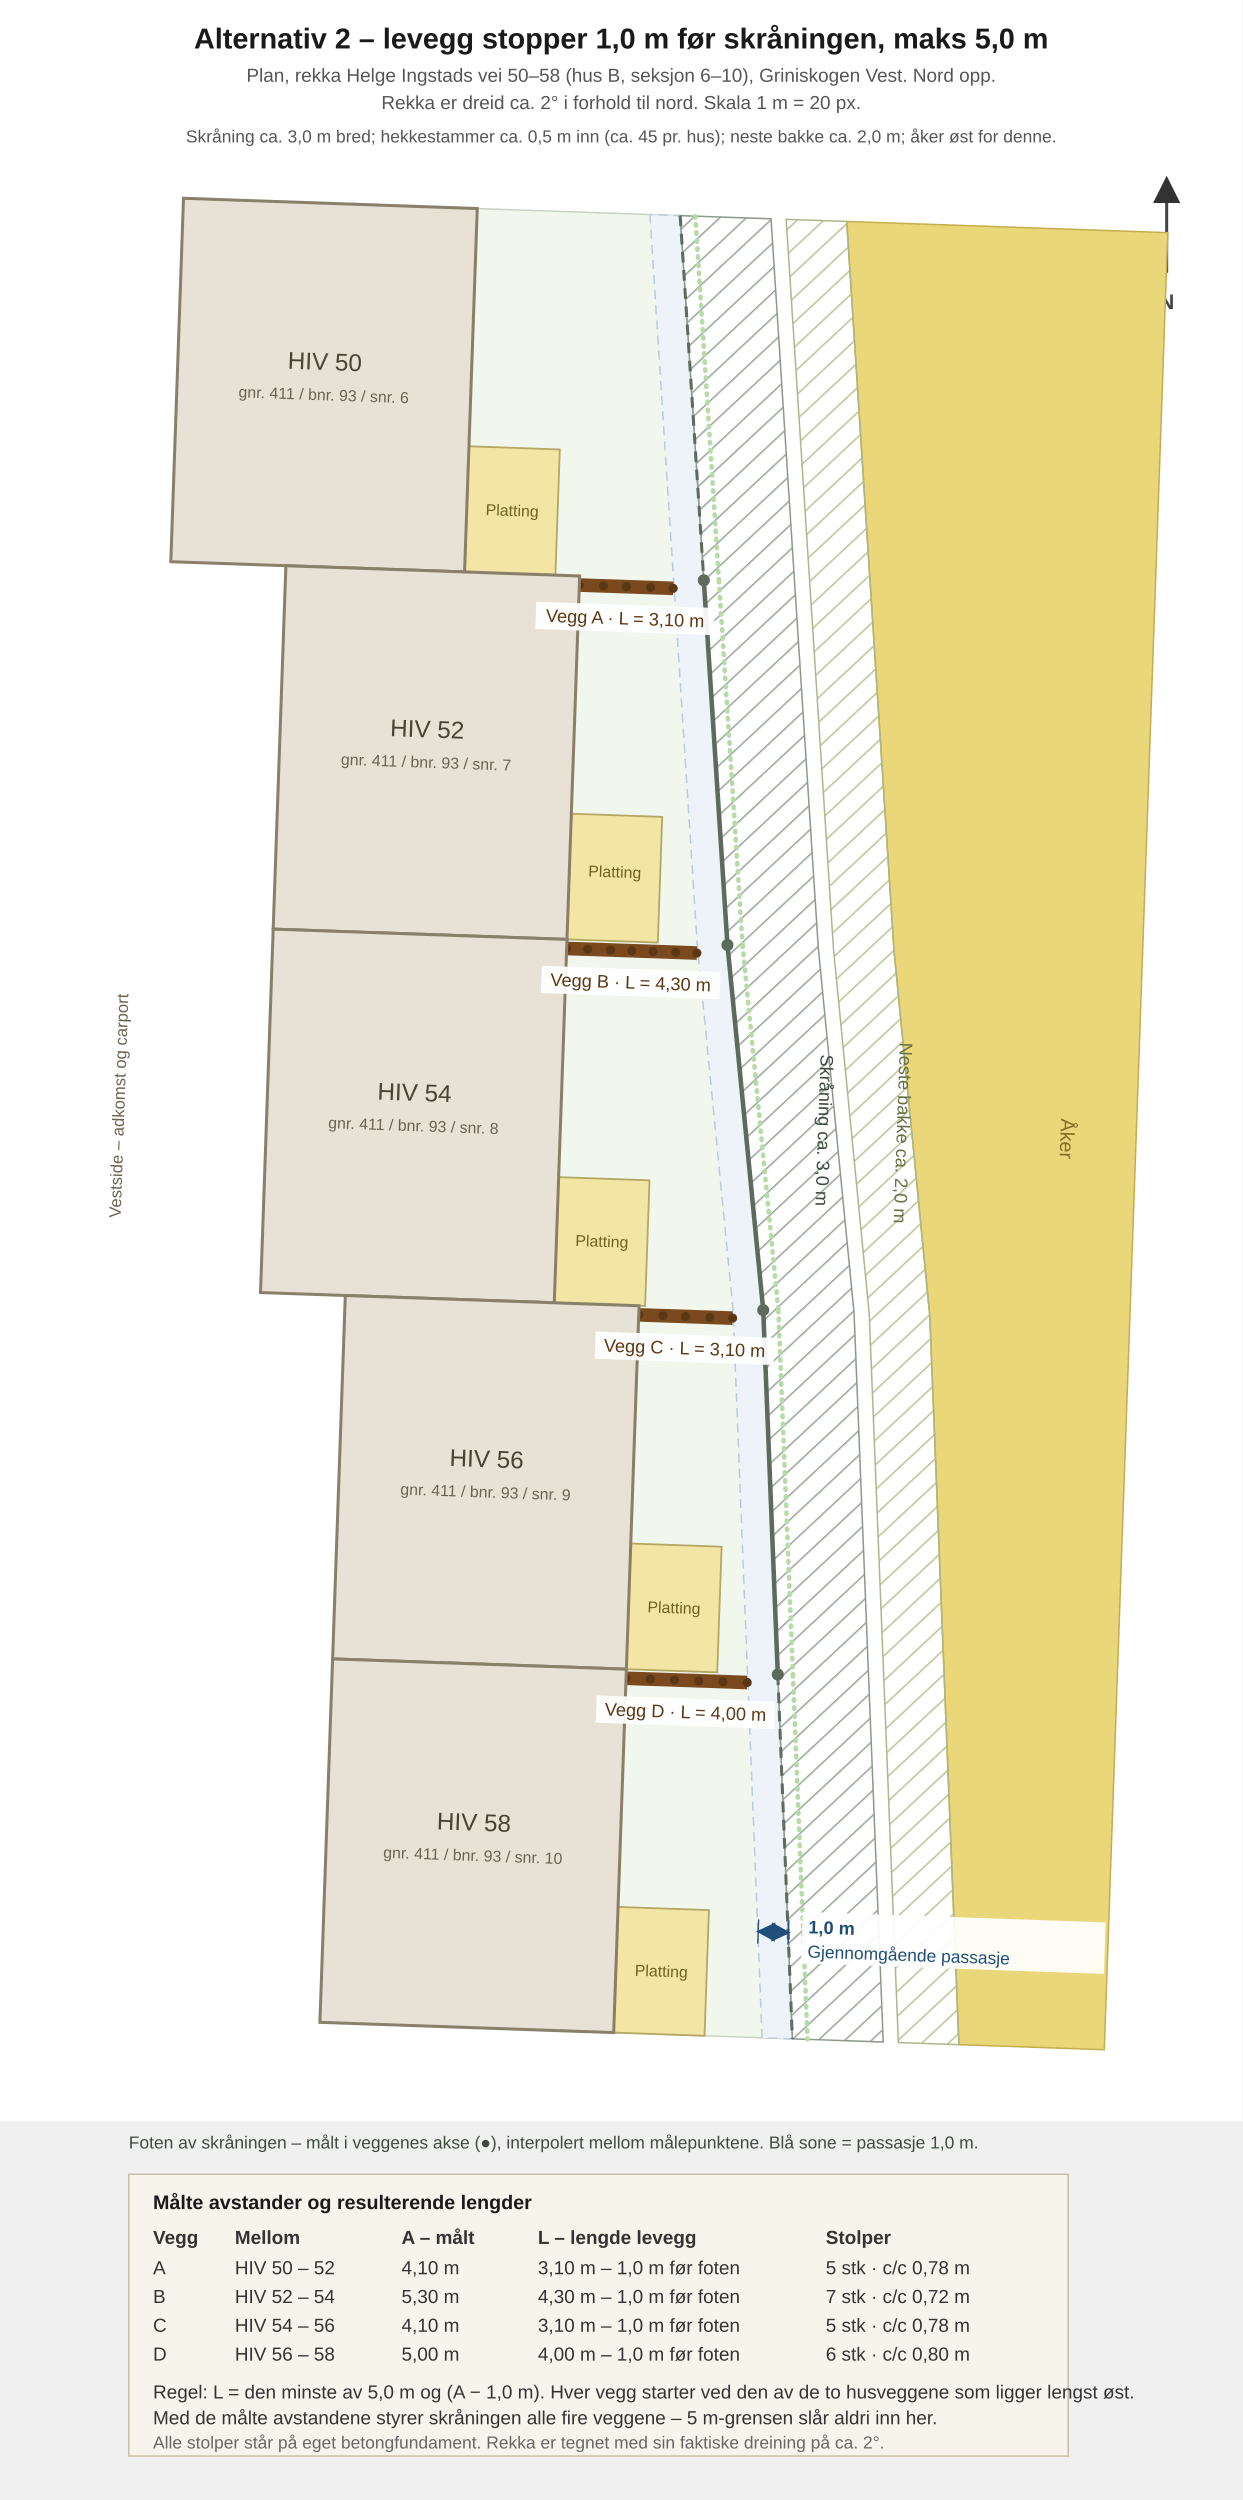
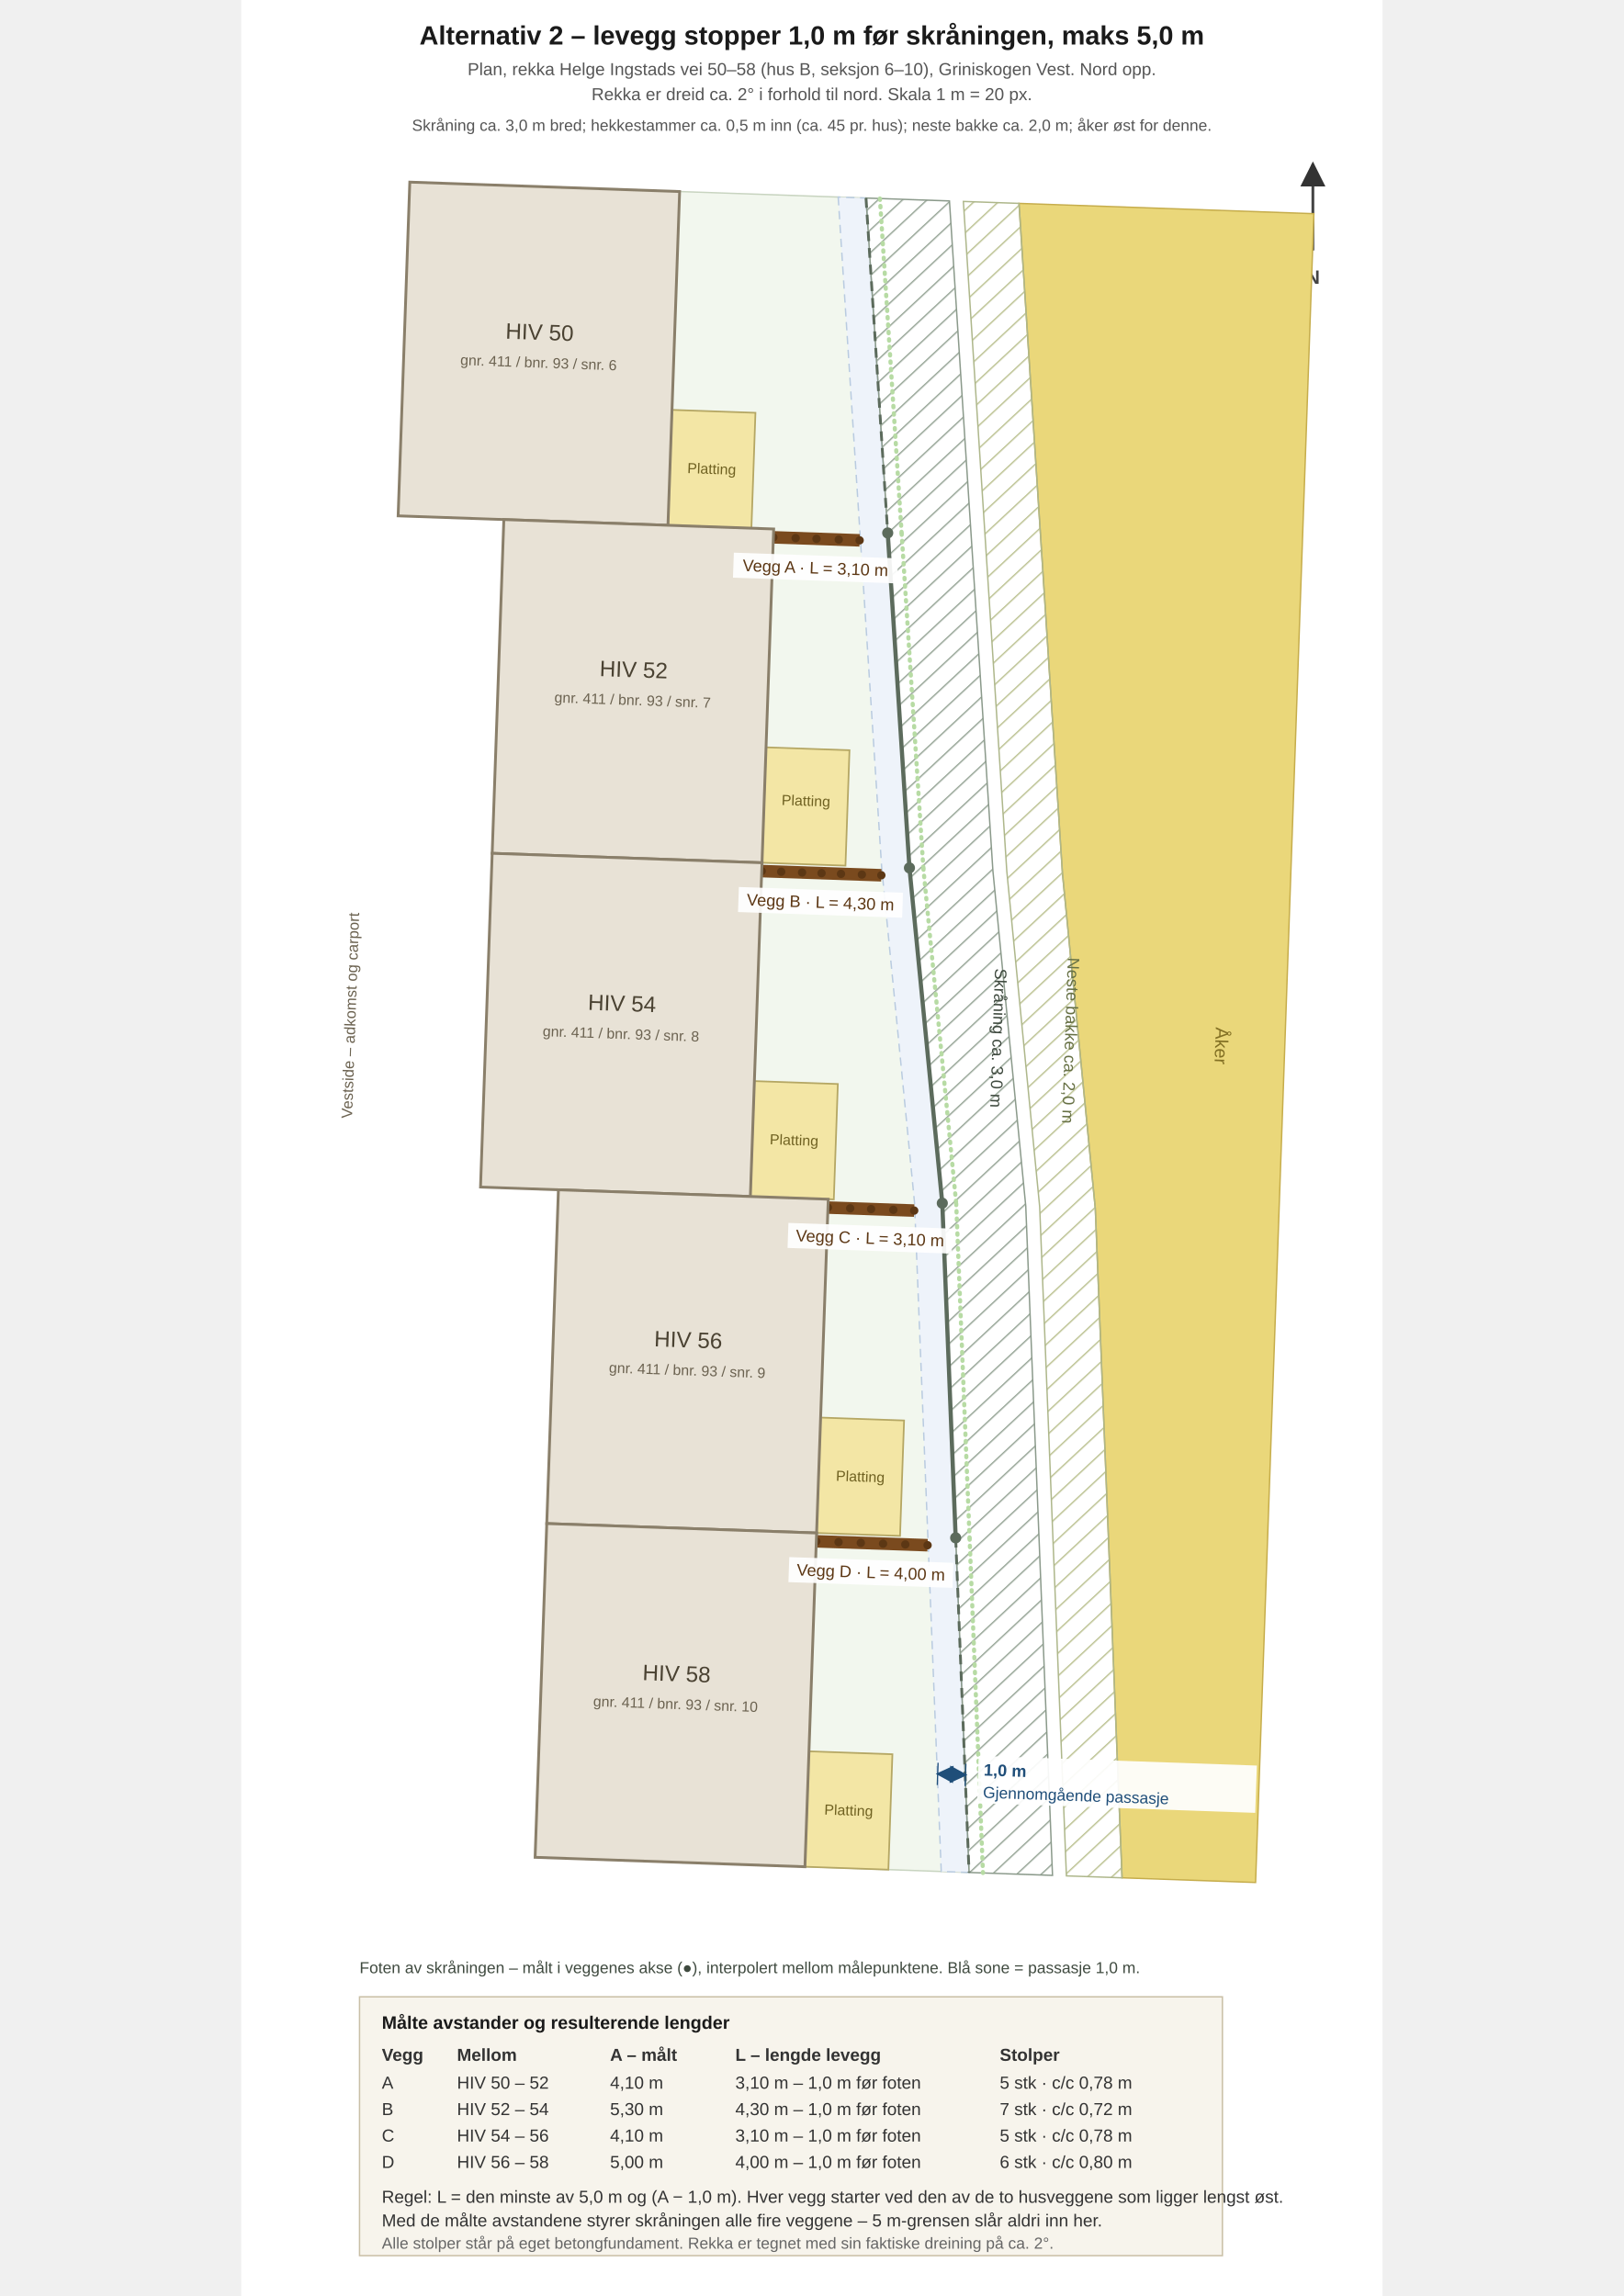
- <svg xmlns="http://www.w3.org/2000/svg" viewBox="0 0 820 1650" width="820" height="1650" font-family="Segoe UI, Arial, Helvetica, sans-serif" role="img" aria-label="Planskisse alternativ 2 med forskjovne hus og gjennomgaaende passasje langs skraningsfoten">
+ <svg xmlns="http://www.w3.org/2000/svg" viewBox="0 0 820 1650" width="210mm" height="297mm" preserveAspectRatio="xMidYMid meet" font-family="Segoe UI, Arial, Helvetica, sans-serif" role="img" aria-label="Planskisse alternativ 2 med forskjovne hus og gjennomgaaende passasje langs skraningsfoten">
  <defs>
    <pattern id="skraaning" width="12" height="12" patternUnits="userSpaceOnUse" patternTransform="rotate(45)">
      <line x1="0" y1="0" x2="0" y2="12" stroke="#9aa89a" stroke-width="2" />
    </pattern>
    <pattern id="bakke" width="12" height="12" patternUnits="userSpaceOnUse" patternTransform="rotate(45)">
      <line x1="0" y1="0" x2="0" y2="12" stroke="#bec496" stroke-width="2" />
    </pattern>
    <marker id="pil" markerWidth="9" markerHeight="9" refX="8" refY="4.5" orient="auto">
      <path d="M0,0 L9,4.5 L0,9 z" fill="#333" />
    </marker>
    <marker id="pilBla" markerWidth="9" markerHeight="9" refX="8" refY="4.5" orient="auto">
      <path d="M0,0 L9,4.5 L0,9 z" fill="#1f4e79" />
    </marker>
    <marker id="pilBlaStart" markerWidth="9" markerHeight="9" refX="1" refY="4.5" orient="auto">
      <path d="M9,0 L0,4.5 L9,9 z" fill="#1f4e79" />
    </marker>
  </defs>
-   <rect width="820" height="1400" fill="#ffffff" />
+   <rect width="820" height="1650" fill="#ffffff" />
  <text x="410" y="32" text-anchor="middle" font-size="19" font-weight="600" fill="#1a1a1a">Alternativ 2 – levegg stopper 1,0 m før skråningen, maks 5,0 m</text>
  <text x="410" y="54" text-anchor="middle" font-size="12.5" fill="#555">Plan, rekka Helge Ingstads vei 50–58 (hus B, seksjon 6–10), Griniskogen Vest. Nord opp.</text>
  <text x="410" y="72" text-anchor="middle" font-size="12.5" fill="#555">Rekka er dreid ca. 2° i forhold til nord. Skala 1 m = 20 px.</text>
  <text x="410" y="94" text-anchor="middle" font-size="11.5" fill="#555">Skråning ca. 3,0 m bred; hekkestammer ca. 0,5 m inn (ca. 45 pr. hus); neste bakke ca. 2,0 m; åker øst for denne.</text>
  <g stroke="#444" fill="#444">
    <line x1="770" y1="180" x2="770" y2="118" stroke-width="2" marker-end="url(#pil)" />
    <text x="770" y="204" text-anchor="middle" font-size="14" font-weight="600" stroke="none">N</text>
  </g>
  <g transform="rotate(2 372 740)">
    <path d="M294,140 L428,140 L452,380 L476,620 L508,860 L526,1100 L544,1340 L426,1340 L426,860 L370,860 L370,380 L294,380 Z" fill="#f2f7ee" stroke="#c8d4c0" stroke-width="1" />
    <path d="M408,140 L432,380 L456,620 L488,860 L506,1100 L524,1340 L544,1340 L526,1100 L508,860 L476,620 L452,380 L428,140 Z" fill="#eef3fa" stroke="#b9cbe0" stroke-width="1" stroke-dasharray="6 4" />
    <path d="M538,140 L562,380 L586,620 L618,860 L636,1100 L654,1340 L750,1340 L750,140 Z" fill="#ead77a" stroke="#c6ad4c" stroke-width="1" />
    <path d="M498,140 L522,380 L546,620 L578,860 L596,1100 L614,1340 L654,1340 L636,1100 L618,860 L586,620 L562,380 L538,140 Z" fill="url(#bakke)" stroke="#aeb78b" stroke-width="1" />
    <path d="M428,140 L452,380 L476,620 L508,860 L526,1100 L544,1340 L604,1340 L586,1100 L568,860 L536,620 L512,380 L488,140 Z" fill="url(#skraaning)" stroke="#8b9a8b" stroke-width="1" />
    <polyline points="452,380 476,620 508,860 526,1100" fill="none" stroke="#5c6b5c" stroke-width="3" />
    <polyline points="428,140 452,380" fill="none" stroke="#5c6b5c" stroke-width="2" stroke-dasharray="7 5" />
    <polyline points="526,1100 544,1340" fill="none" stroke="#5c6b5c" stroke-width="2" stroke-dasharray="7 5" />
    <g fill="#5c6b5c">
      <circle cx="452" cy="380" r="4" />
      <circle cx="476" cy="620" r="4" />
      <circle cx="508" cy="860" r="4" />
      <circle cx="526" cy="1100" r="4" />
    </g>
    <g fill="none" stroke="#b7dba4" stroke-width="3" stroke-linecap="round" stroke-dasharray="1 4.333">
      <line x1="438" y1="140" x2="462" y2="380" />
      <line x1="462" y1="380" x2="486" y2="620" />
      <line x1="486" y1="620" x2="518" y2="860" />
      <line x1="518" y1="860" x2="536" y2="1100" />
      <line x1="536" y1="1100" x2="554" y2="1340" />
    </g>
    <text x="540" y="740" font-size="12" fill="#3f4a3f" transform="rotate(90 540 740)" text-anchor="middle">Skråning ca. 3,0 m</text>
    <text x="592" y="740" font-size="12" fill="#667044" transform="rotate(90 592 740)" text-anchor="middle">Neste bakke ca. 2,0 m</text>
    <text x="700" y="740" font-size="13" fill="#826f23" transform="rotate(90 700 740)" text-anchor="middle">Åker</text>
    <text x="82" y="740" font-size="11" fill="#6b6250" transform="rotate(-90 82 740)" text-anchor="middle">Vestside – adkomst og carport</text>
    <g fill="#f3e6a5" stroke="#b5a764" stroke-width="1.2">
      <rect x="294" y="297" width="60" height="83" />
      <rect x="370" y="537" width="60" height="83" />
      <rect x="370" y="777" width="60" height="83" />
      <rect x="426" y="1017" width="60" height="83" />
      <rect x="426" y="1257" width="60" height="83" />
    </g>
    <g text-anchor="middle" font-size="10.5" fill="#6f6121">
      <text x="324" y="342">Platting</text>
      <text x="400" y="578">Platting</text>
      <text x="400" y="822">Platting</text>
      <text x="456" y="1062">Platting</text>
      <text x="456" y="1302">Platting</text>
    </g>
    <g stroke="#7a4a1e" stroke-width="9" stroke-linecap="butt">
      <line x1="370" y1="386" x2="432" y2="386" />
      <line x1="370" y1="626" x2="456" y2="626" />
      <line x1="426" y1="866" x2="488" y2="866" />
      <line x1="426" y1="1106" x2="506" y2="1106" />
    </g>
    <g fill="#5c3714">
      <circle cx="370" cy="386" r="3" />
      <circle cx="386" cy="386" r="3" />
      <circle cx="401" cy="386" r="3" />
      <circle cx="417" cy="386" r="3" />
      <circle cx="432" cy="386" r="3" />
      <circle cx="370" cy="626" r="3" />
      <circle cx="384" cy="626" r="3" />
      <circle cx="399" cy="626" r="3" />
      <circle cx="413" cy="626" r="3" />
      <circle cx="427" cy="626" r="3" />
      <circle cx="442" cy="626" r="3" />
      <circle cx="456" cy="626" r="3" />
      <circle cx="426" cy="866" r="3" />
      <circle cx="442" cy="866" r="3" />
      <circle cx="457" cy="866" r="3" />
      <circle cx="473" cy="866" r="3" />
      <circle cx="488" cy="866" r="3" />
      <circle cx="426" cy="1106" r="3" />
      <circle cx="442" cy="1106" r="3" />
      <circle cx="458" cy="1106" r="3" />
      <circle cx="474" cy="1106" r="3" />
      <circle cx="490" cy="1106" r="3" />
      <circle cx="506" cy="1106" r="3" />
    </g>
    <g fill="#e8e2d6" stroke="#8a7f6a" stroke-width="2">
      <rect x="100" y="140" width="194" height="240" />
      <rect x="176" y="380" width="194" height="240" />
      <rect x="176" y="620" width="194" height="240" />
      <rect x="232" y="860" width="194" height="240" />
      <rect x="232" y="1100" width="194" height="240" />
    </g>
    <g text-anchor="middle" fill="#4a4232">
      <text x="197" y="250" font-size="16">HIV 50</text>
      <text x="197" y="270" font-size="10.5" fill="#6b6250">gnr. 411 / bnr. 93 / snr. 6</text>
      <text x="273" y="490" font-size="16">HIV 52</text>
      <text x="273" y="510" font-size="10.5" fill="#6b6250">gnr. 411 / bnr. 93 / snr. 7</text>
      <text x="273" y="730" font-size="16">HIV 54</text>
      <text x="273" y="750" font-size="10.5" fill="#6b6250">gnr. 411 / bnr. 93 / snr. 8</text>
      <text x="329" y="970" font-size="16">HIV 56</text>
      <text x="329" y="990" font-size="10.5" fill="#6b6250">gnr. 411 / bnr. 93 / snr. 9</text>
      <text x="329" y="1210" font-size="16">HIV 58</text>
      <text x="329" y="1230" font-size="10.5" fill="#6b6250">gnr. 411 / bnr. 93 / snr. 10</text>
    </g>
    <g font-size="12" fill="#5c3714" text-anchor="middle">
      <rect x="342" y="398" width="118" height="18" fill="#ffffff" opacity="0.92" />
      <text x="401" y="411">Vegg A · L = 3,10 m</text>
      <rect x="354" y="638" width="118" height="18" fill="#ffffff" opacity="0.92" />
      <text x="413" y="651">Vegg B · L = 4,30 m</text>
      <rect x="398" y="878" width="118" height="18" fill="#ffffff" opacity="0.92" />
      <text x="457" y="891">Vegg C · L = 3,10 m</text>
      <rect x="407" y="1118" width="118" height="18" fill="#ffffff" opacity="0.92" />
      <text x="466" y="1131">Vegg D · L = 4,00 m</text>
    </g>
    <line x1="519" y1="1270" x2="539" y2="1270" stroke="#1f4e79" stroke-width="1.4" marker-start="url(#pilBlaStart)" marker-end="url(#pilBla)" />
    <line x1="519" y1="1262" x2="519" y2="1278" stroke="#1f4e79" stroke-width="0.9" />
    <line x1="539" y1="1262" x2="539" y2="1278" stroke="#1f4e79" stroke-width="0.9" />
    <rect x="548" y="1256" width="200" height="34" fill="#ffffff" opacity="0.92" />
    <text x="552" y="1270" font-size="12" font-weight="600" fill="#1f4e79">1,0 m</text>
    <text x="552" y="1286" font-size="11.5" fill="#1f4e79">Gjennomgående passasje</text>
  </g>
  <text x="85" y="1418" font-size="11.5" fill="#3f4a3f">Foten av skråningen – målt i veggenes akse (●), interpolert mellom målepunktene. Blå sone = passasje 1,0 m.</text>
  <rect x="85" y="1435" width="620" height="186" fill="#f7f4ec" stroke="#c9bfa6" stroke-width="1" />
  <text x="101" y="1458" font-size="13" font-weight="600" fill="#1a1a1a">Målte avstander og resulterende lengder</text>
  <g font-size="12.5" fill="#333">
    <text x="101" y="1481" font-weight="600">Vegg</text>
    <text x="155" y="1481" font-weight="600">Mellom</text>
    <text x="265" y="1481" font-weight="600">A – målt</text>
    <text x="355" y="1481" font-weight="600">L – lengde levegg</text>
    <text x="545" y="1481" font-weight="600">Stolper</text>
    <text x="101" y="1501">A</text>
    <text x="155" y="1501">HIV 50 – 52</text>
    <text x="265" y="1501">4,10 m</text>
    <text x="355" y="1501">3,10 m – 1,0 m før foten</text>
    <text x="545" y="1501">5 stk · c/c 0,78 m</text>
    <text x="101" y="1520">B</text>
    <text x="155" y="1520">HIV 52 – 54</text>
    <text x="265" y="1520">5,30 m</text>
    <text x="355" y="1520">4,30 m – 1,0 m før foten</text>
    <text x="545" y="1520">7 stk · c/c 0,72 m</text>
    <text x="101" y="1539">C</text>
    <text x="155" y="1539">HIV 54 – 56</text>
    <text x="265" y="1539">4,10 m</text>
    <text x="355" y="1539">3,10 m – 1,0 m før foten</text>
    <text x="545" y="1539">5 stk · c/c 0,78 m</text>
    <text x="101" y="1558">D</text>
    <text x="155" y="1558">HIV 56 – 58</text>
    <text x="265" y="1558">5,00 m</text>
    <text x="355" y="1558">4,00 m – 1,0 m før foten</text>
    <text x="545" y="1558">6 stk · c/c 0,80 m</text>
  </g>
  <text x="101" y="1583" font-size="12.5" fill="#333">Regel: L = den minste av 5,0 m og (A − 1,0 m). Hver vegg starter ved den av de to husveggene som ligger lengst øst.</text>
  <text x="101" y="1600" font-size="12.5" fill="#333">Med de målte avstandene styrer skråningen alle fire veggene – 5 m-grensen slår aldri inn her.</text>
  <text x="101" y="1616" font-size="11.5" fill="#666">Alle stolper står på eget betongfundament. Rekka er tegnet med sin faktiske dreining på ca. 2°.</text>
</svg>
